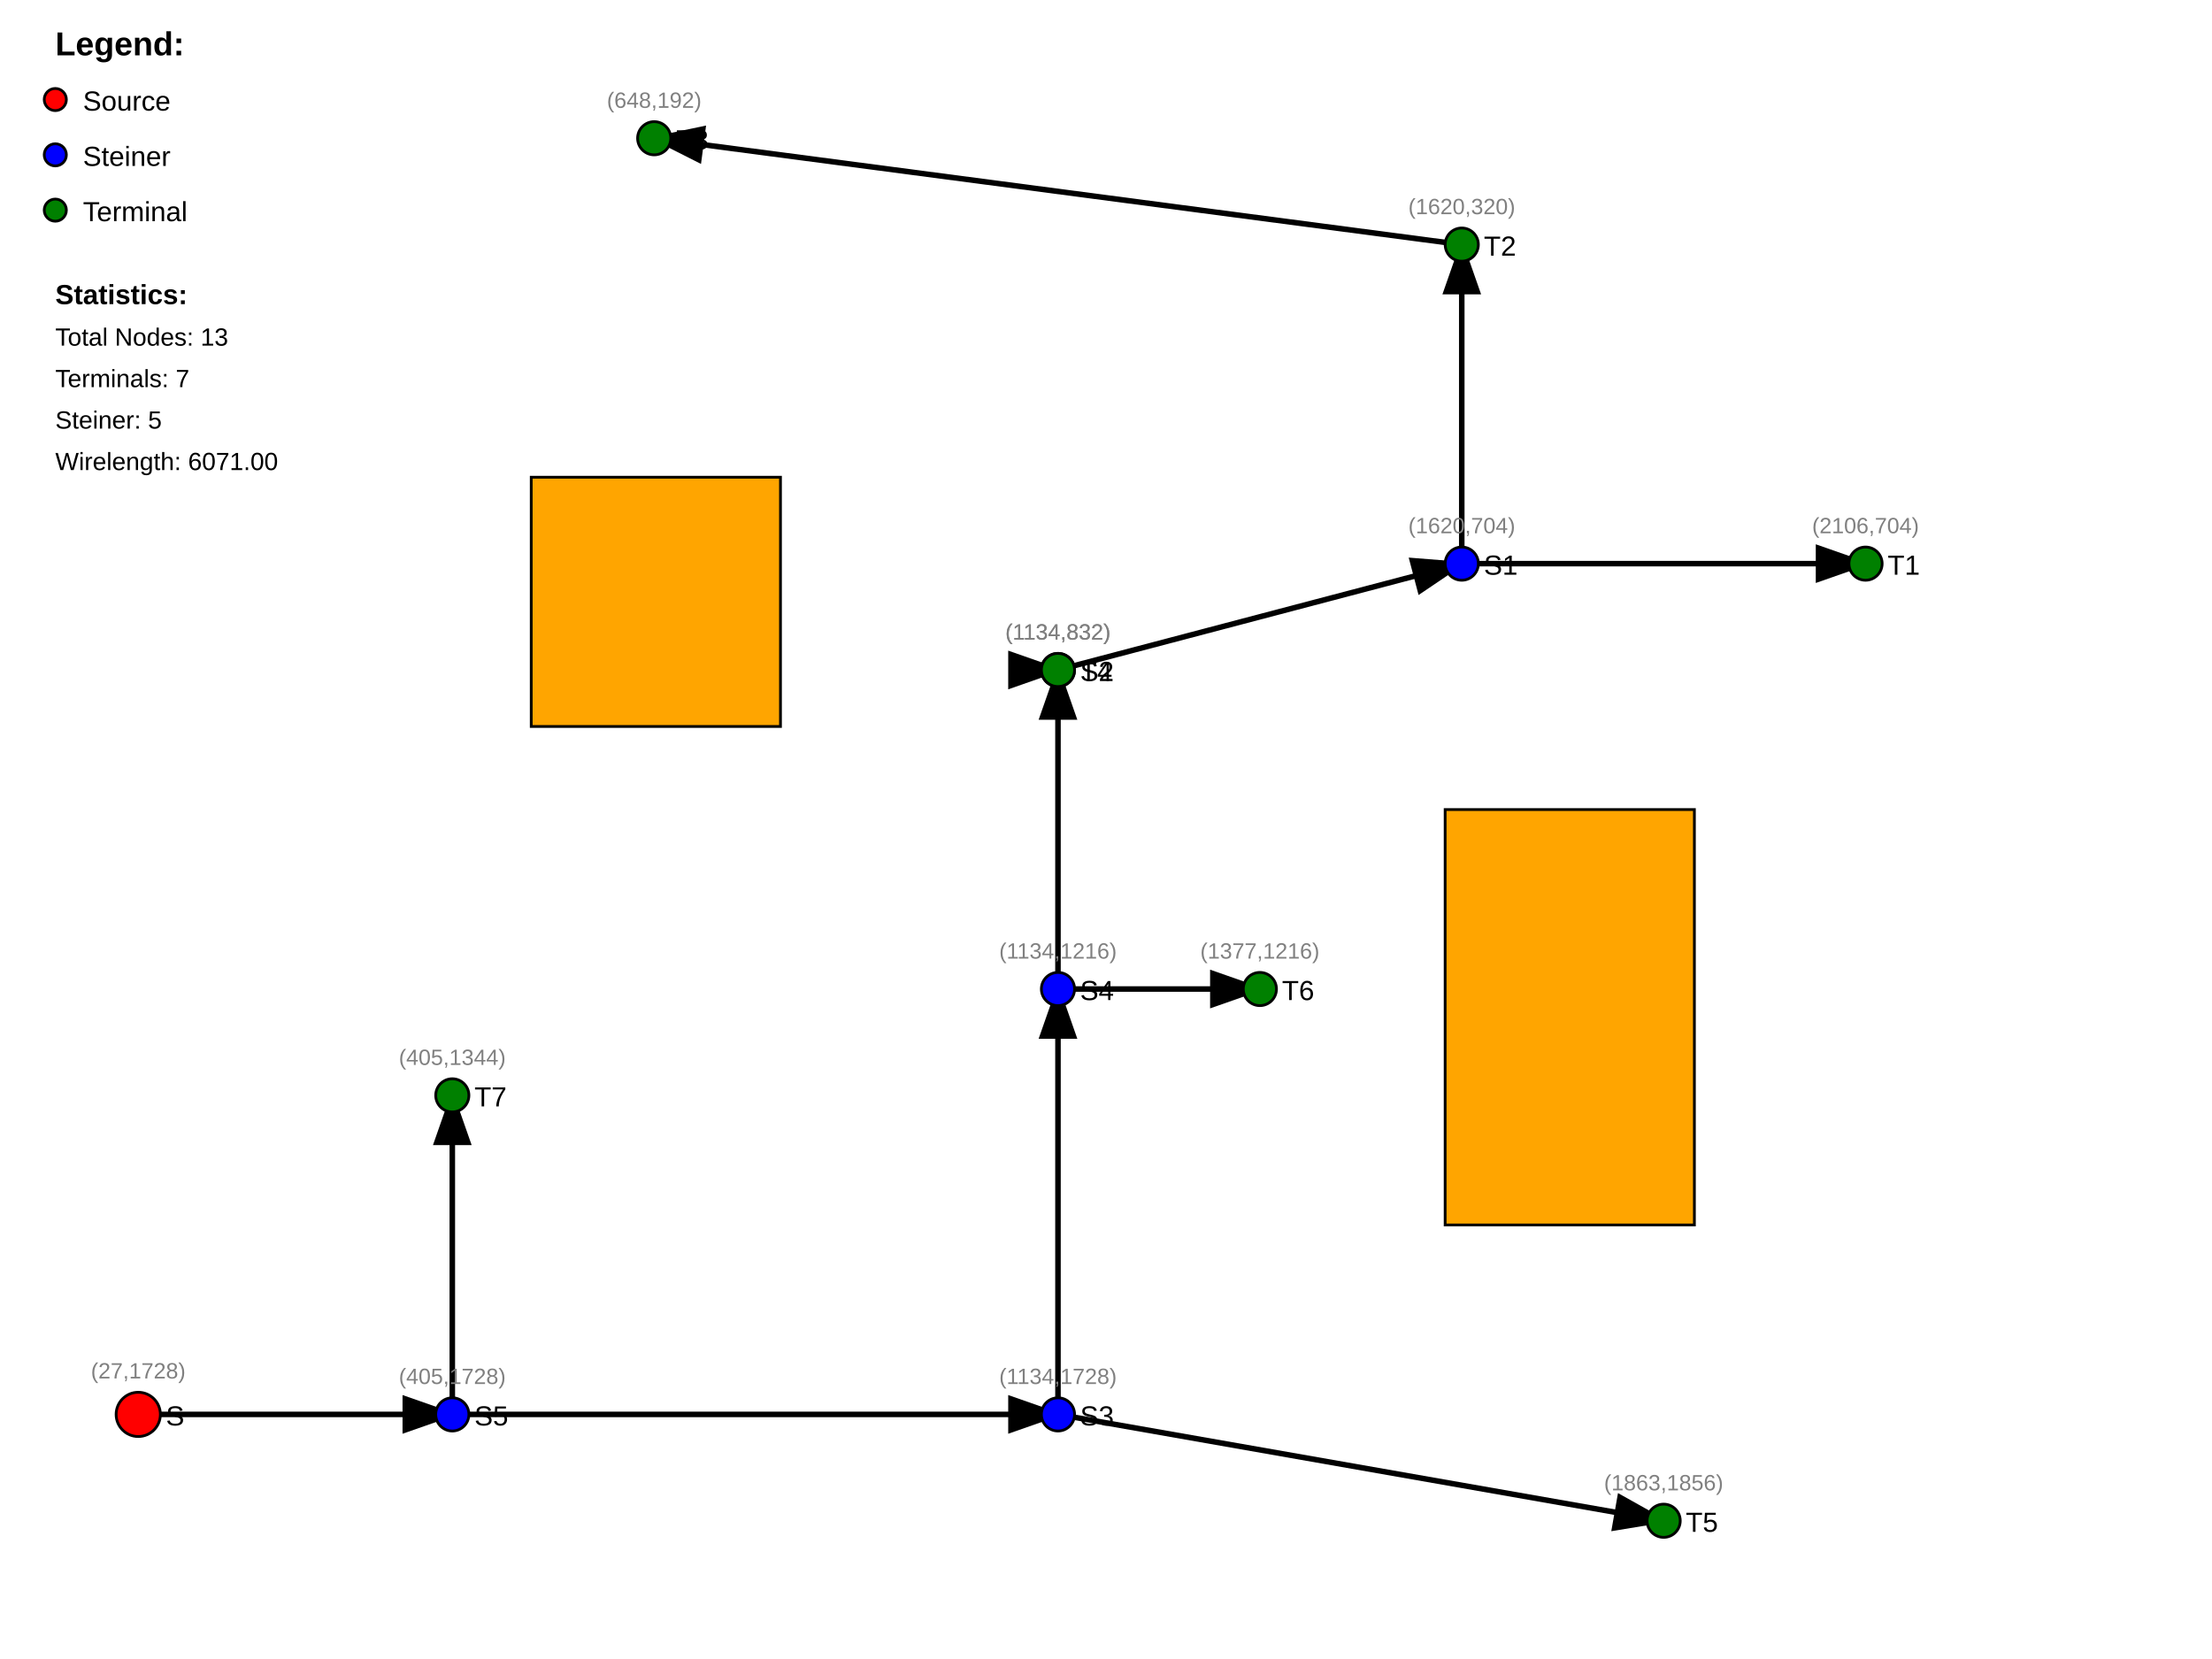
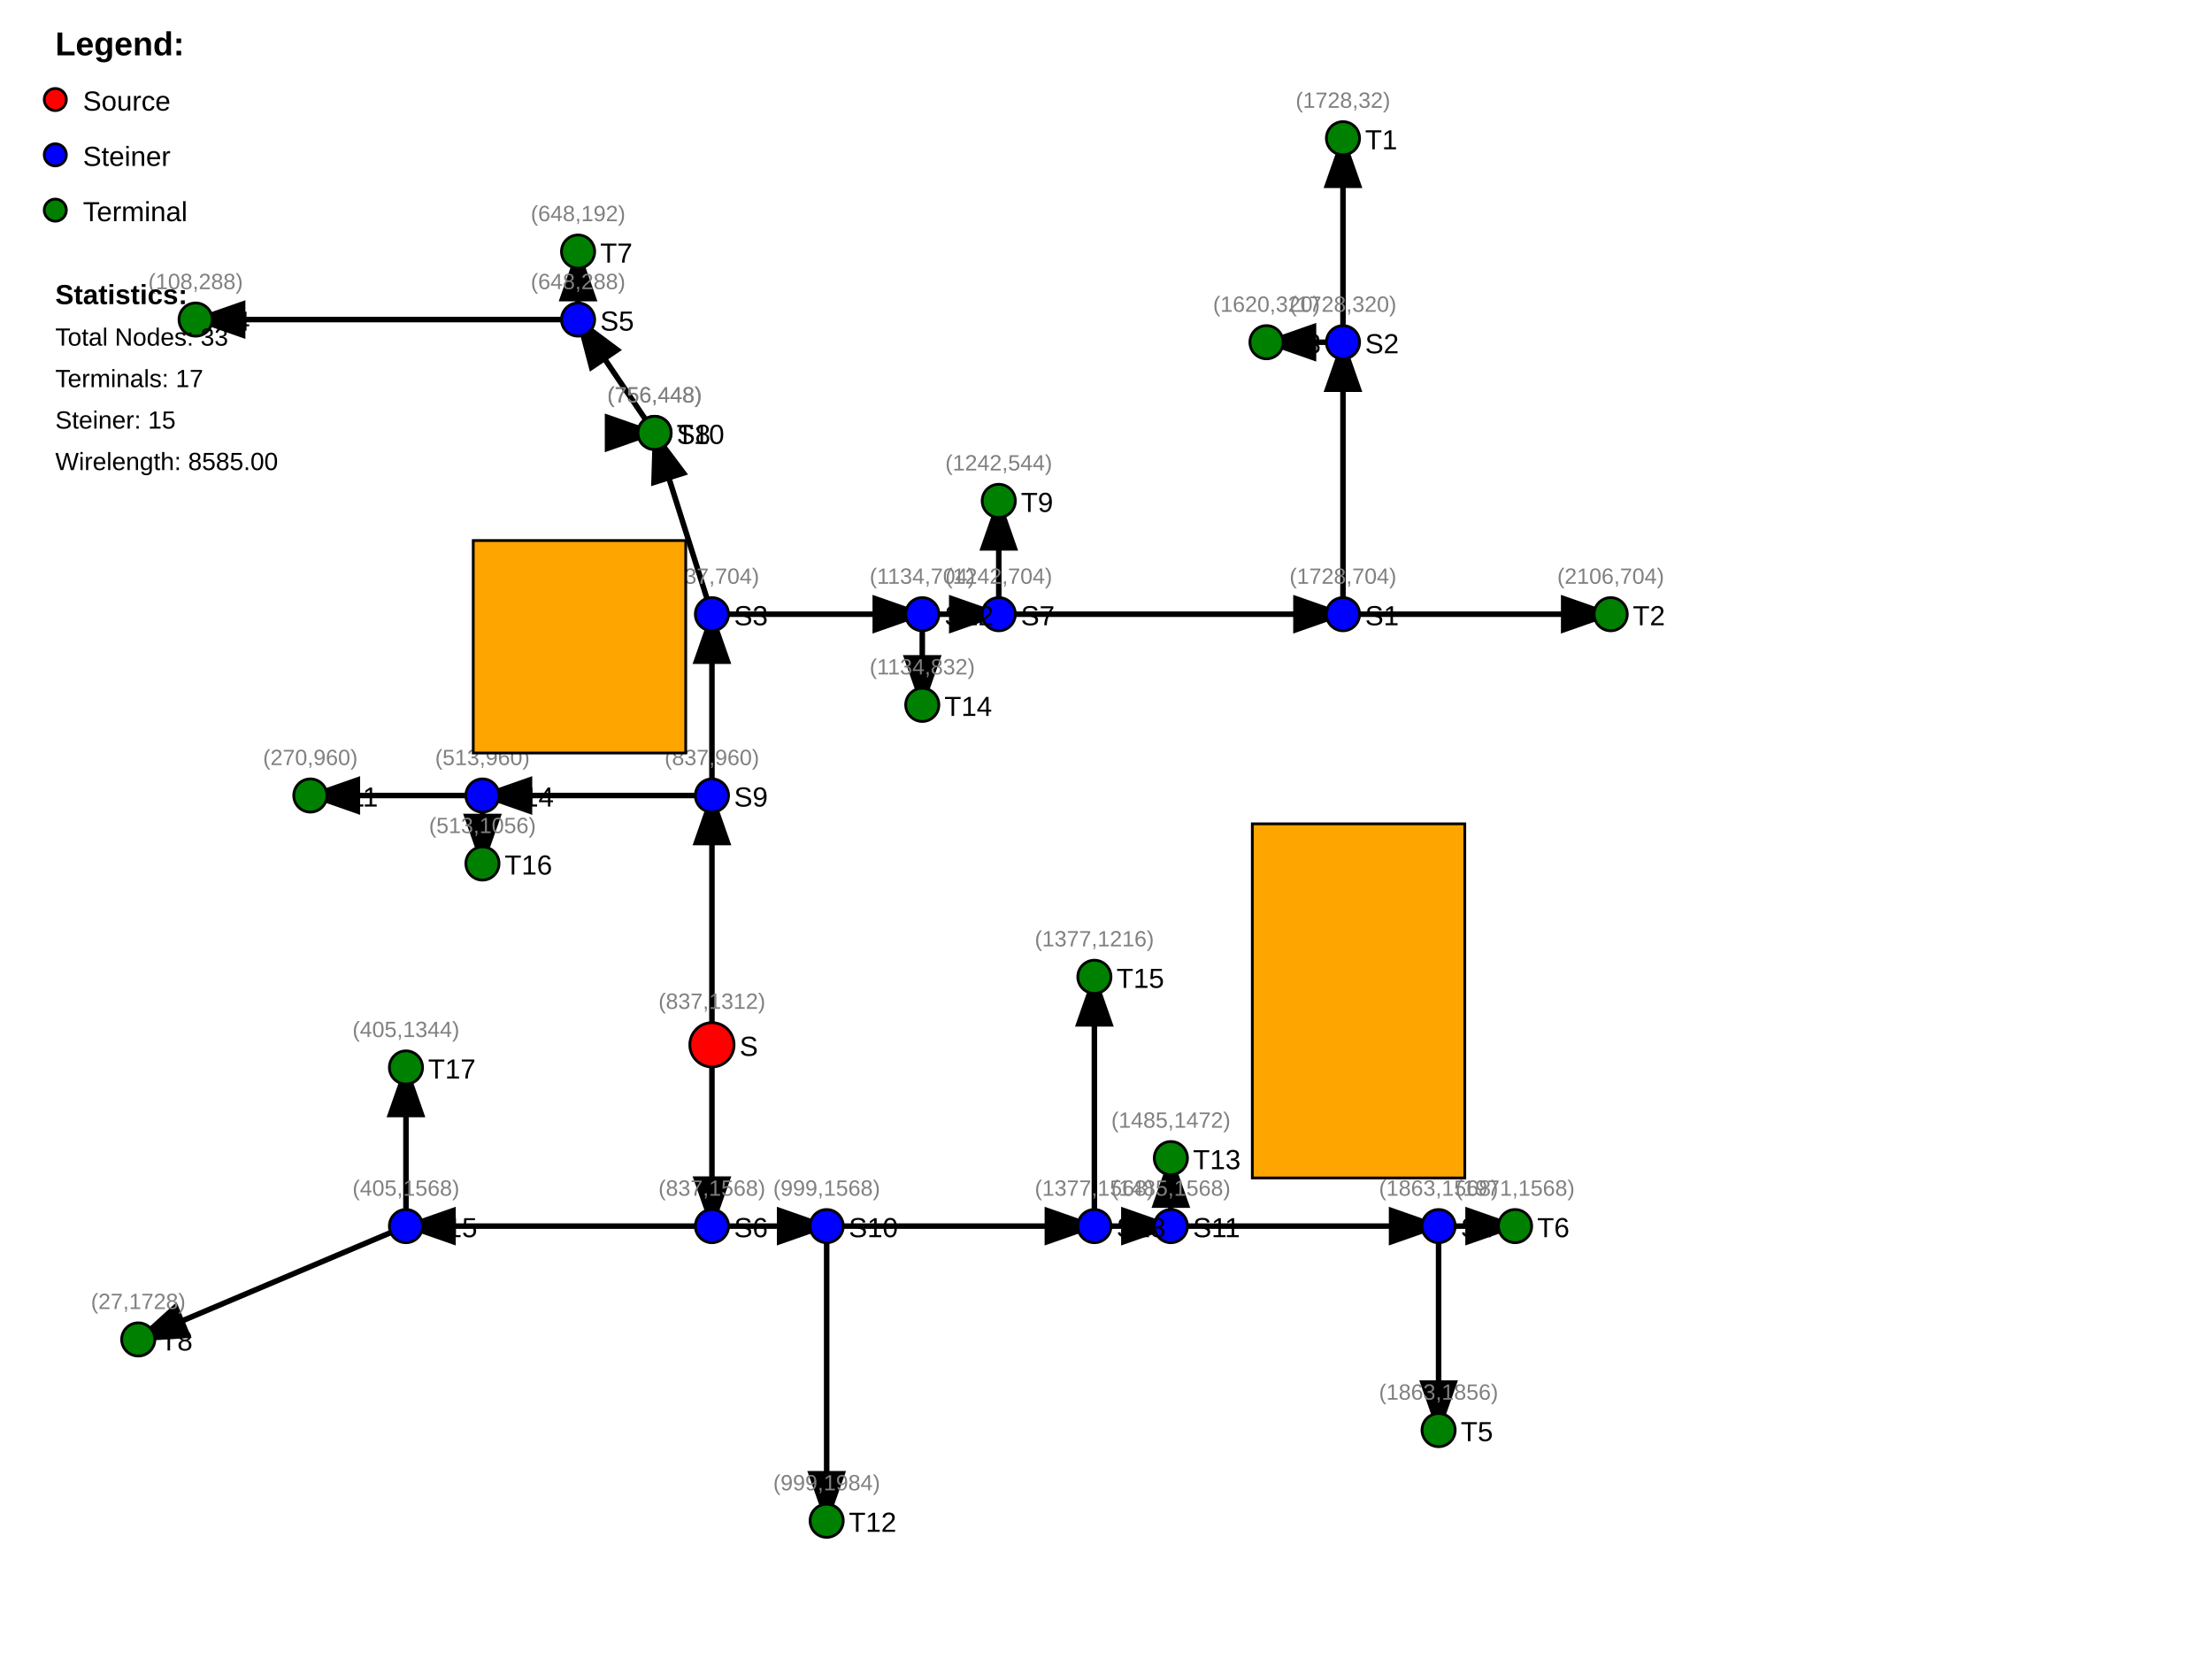
<svg xmlns="http://www.w3.org/2000/svg" width="800" height="600">
  <rect width="100%" height="100%" fill="white" />
  <defs>
    <marker id="arrowhead" markerWidth="10" markerHeight="7" refX="9" refY="3.5" orient="auto">
      <polygon points="0 0, 10 3.5, 0 7" fill="black" />
    </marker>
  </defs>
-   <line x1="50.0" y1="511.538" x2="163.582" y2="511.538" stroke="black" stroke-width="2" marker-end="url(#arrowhead)" />
-   <line x1="163.582" y1="511.538" x2="382.632" y2="511.538" stroke="black" stroke-width="2" marker-end="url(#arrowhead)" />
-   <line x1="163.582" y1="511.538" x2="163.582" y2="396.154" stroke="black" stroke-width="2" marker-end="url(#arrowhead)" />
-   <line x1="382.632" y1="511.538" x2="601.683" y2="550.0" stroke="black" stroke-width="2" marker-end="url(#arrowhead)" />
-   <line x1="382.632" y1="511.538" x2="382.632" y2="357.692" stroke="black" stroke-width="2" marker-end="url(#arrowhead)" />
-   <line x1="382.632" y1="357.692" x2="382.632" y2="242.308" stroke="black" stroke-width="2" marker-end="url(#arrowhead)" />
-   <line x1="382.632" y1="357.692" x2="455.649" y2="357.692" stroke="black" stroke-width="2" marker-end="url(#arrowhead)" />
-   <line x1="382.632" y1="242.308" x2="528.666" y2="203.846" stroke="black" stroke-width="2" marker-end="url(#arrowhead)" />
-   <line x1="382.632" y1="242.308" x2="382.632" y2="242.308" stroke="black" stroke-width="2" marker-end="url(#arrowhead)" />
-   <line x1="528.666" y1="203.846" x2="674.7" y2="203.846" stroke="black" stroke-width="2" marker-end="url(#arrowhead)" />
-   <line x1="528.666" y1="203.846" x2="528.666" y2="88.462" stroke="black" stroke-width="2" marker-end="url(#arrowhead)" />
-   <line x1="528.666" y1="88.462" x2="236.599" y2="50.0" stroke="black" stroke-width="2" marker-end="url(#arrowhead)" />
-   <circle cx="50.0" cy="511.538" r="8" fill="red" stroke="black" stroke-width="1" />
-   <text x="60.0" y="515.538" font-family="Arial" font-size="10" fill="black">S</text>
-   <text x="50.0" y="498.538" font-family="Arial" font-size="8" fill="gray" text-anchor="middle">(27,1728)</text>
-   <circle cx="674.7" cy="203.846" r="6" fill="green" stroke="black" stroke-width="1" />
-   <text x="682.7" y="207.846" font-family="Arial" font-size="10" fill="black">T1</text>
-   <text x="674.7" y="192.846" font-family="Arial" font-size="8" fill="gray" text-anchor="middle">(2106,704)</text>
-   <circle cx="528.666" cy="203.846" r="6" fill="blue" stroke="black" stroke-width="1" />
-   <text x="536.666" y="207.846" font-family="Arial" font-size="10" fill="black">S1</text>
-   <text x="528.666" y="192.846" font-family="Arial" font-size="8" fill="gray" text-anchor="middle">(1620,704)</text>
-   <circle cx="528.666" cy="88.462" r="6" fill="green" stroke="black" stroke-width="1" />
-   <text x="536.666" y="92.462" font-family="Arial" font-size="10" fill="black">T2</text>
-   <text x="528.666" y="77.462" font-family="Arial" font-size="8" fill="gray" text-anchor="middle">(1620,320)</text>
-   <circle cx="236.599" cy="50.0" r="6" fill="green" stroke="black" stroke-width="1" />
-   <text x="244.599" y="54.0" font-family="Arial" font-size="10" fill="black">T3</text>
-   <text x="236.599" y="39.0" font-family="Arial" font-size="8" fill="gray" text-anchor="middle">(648,192)</text>
-   <circle cx="382.632" cy="242.308" r="6" fill="blue" stroke="black" stroke-width="1" />
-   <text x="390.632" y="246.308" font-family="Arial" font-size="10" fill="black">S2</text>
-   <text x="382.632" y="231.308" font-family="Arial" font-size="8" fill="gray" text-anchor="middle">(1134,832)</text>
-   <circle cx="382.632" cy="242.308" r="6" fill="green" stroke="black" stroke-width="1" />
-   <text x="390.632" y="246.308" font-family="Arial" font-size="10" fill="black">T4</text>
-   <text x="382.632" y="231.308" font-family="Arial" font-size="8" fill="gray" text-anchor="middle">(1134,832)</text>
-   <circle cx="382.632" cy="511.538" r="6" fill="blue" stroke="black" stroke-width="1" />
-   <text x="390.632" y="515.538" font-family="Arial" font-size="10" fill="black">S3</text>
-   <text x="382.632" y="500.538" font-family="Arial" font-size="8" fill="gray" text-anchor="middle">(1134,1728)</text>
-   <circle cx="601.683" cy="550.0" r="6" fill="green" stroke="black" stroke-width="1" />
-   <text x="609.683" y="554.0" font-family="Arial" font-size="10" fill="black">T5</text>
-   <text x="601.683" y="539.0" font-family="Arial" font-size="8" fill="gray" text-anchor="middle">(1863,1856)</text>
-   <circle cx="382.632" cy="357.692" r="6" fill="blue" stroke="black" stroke-width="1" />
-   <text x="390.632" y="361.692" font-family="Arial" font-size="10" fill="black">S4</text>
-   <text x="382.632" y="346.692" font-family="Arial" font-size="8" fill="gray" text-anchor="middle">(1134,1216)</text>
-   <circle cx="455.649" cy="357.692" r="6" fill="green" stroke="black" stroke-width="1" />
-   <text x="463.649" y="361.692" font-family="Arial" font-size="10" fill="black">T6</text>
-   <text x="455.649" y="346.692" font-family="Arial" font-size="8" fill="gray" text-anchor="middle">(1377,1216)</text>
-   <circle cx="163.582" cy="511.538" r="6" fill="blue" stroke="black" stroke-width="1" />
-   <text x="171.582" y="515.538" font-family="Arial" font-size="10" fill="black">S5</text>
-   <text x="163.582" y="500.538" font-family="Arial" font-size="8" fill="gray" text-anchor="middle">(405,1728)</text>
-   <circle cx="163.582" cy="396.154" r="6" fill="green" stroke="black" stroke-width="1" />
-   <text x="171.582" y="400.154" font-family="Arial" font-size="10" fill="black">T7</text>
-   <text x="163.582" y="385.154" font-family="Arial" font-size="8" fill="gray" text-anchor="middle">(405,1344)</text>
-   <rect x="522.656" y="292.788" width="90.144" height="150.24" fill="orange" stroke="black" stroke-width="1" />
-   <rect x="192.127" y="172.596" width="90.144" height="90.144" fill="orange" stroke="black" stroke-width="1" />
+   <line x1="257.48" y1="377.869" x2="257.48" y2="443.443" stroke="black" stroke-width="2" marker-end="url(#arrowhead)" />
+   <line x1="257.48" y1="377.869" x2="257.48" y2="287.705" stroke="black" stroke-width="2" marker-end="url(#arrowhead)" />
+   <line x1="257.48" y1="443.443" x2="298.975" y2="443.443" stroke="black" stroke-width="2" marker-end="url(#arrowhead)" />
+   <line x1="257.48" y1="443.443" x2="146.824" y2="443.443" stroke="black" stroke-width="2" marker-end="url(#arrowhead)" />
+   <line x1="298.975" y1="443.443" x2="298.975" y2="550.0" stroke="black" stroke-width="2" marker-end="url(#arrowhead)" />
+   <line x1="298.975" y1="443.443" x2="395.799" y2="443.443" stroke="black" stroke-width="2" marker-end="url(#arrowhead)" />
+   <line x1="395.799" y1="443.443" x2="423.463" y2="443.443" stroke="black" stroke-width="2" marker-end="url(#arrowhead)" />
+   <line x1="395.799" y1="443.443" x2="395.799" y2="353.279" stroke="black" stroke-width="2" marker-end="url(#arrowhead)" />
+   <line x1="423.463" y1="443.443" x2="520.287" y2="443.443" stroke="black" stroke-width="2" marker-end="url(#arrowhead)" />
+   <line x1="423.463" y1="443.443" x2="423.463" y2="418.852" stroke="black" stroke-width="2" marker-end="url(#arrowhead)" />
+   <line x1="520.287" y1="443.443" x2="520.287" y2="517.213" stroke="black" stroke-width="2" marker-end="url(#arrowhead)" />
+   <line x1="520.287" y1="443.443" x2="547.951" y2="443.443" stroke="black" stroke-width="2" marker-end="url(#arrowhead)" />
+   <line x1="146.824" y1="443.443" x2="50.0" y2="484.426" stroke="black" stroke-width="2" marker-end="url(#arrowhead)" />
+   <line x1="146.824" y1="443.443" x2="146.824" y2="386.066" stroke="black" stroke-width="2" marker-end="url(#arrowhead)" />
+   <line x1="257.48" y1="287.705" x2="257.48" y2="222.131" stroke="black" stroke-width="2" marker-end="url(#arrowhead)" />
+   <line x1="257.48" y1="287.705" x2="174.488" y2="287.705" stroke="black" stroke-width="2" marker-end="url(#arrowhead)" />
+   <line x1="257.48" y1="222.131" x2="236.732" y2="156.557" stroke="black" stroke-width="2" marker-end="url(#arrowhead)" />
+   <line x1="257.48" y1="222.131" x2="333.555" y2="222.131" stroke="black" stroke-width="2" marker-end="url(#arrowhead)" />
+   <line x1="236.732" y1="156.557" x2="209.068" y2="115.574" stroke="black" stroke-width="2" marker-end="url(#arrowhead)" />
+   <line x1="236.732" y1="156.557" x2="236.732" y2="156.557" stroke="black" stroke-width="2" marker-end="url(#arrowhead)" />
+   <line x1="209.068" y1="115.574" x2="70.748" y2="115.574" stroke="black" stroke-width="2" marker-end="url(#arrowhead)" />
+   <line x1="209.068" y1="115.574" x2="209.068" y2="90.984" stroke="black" stroke-width="2" marker-end="url(#arrowhead)" />
+   <line x1="333.555" y1="222.131" x2="361.219" y2="222.131" stroke="black" stroke-width="2" marker-end="url(#arrowhead)" />
+   <line x1="333.555" y1="222.131" x2="333.555" y2="254.918" stroke="black" stroke-width="2" marker-end="url(#arrowhead)" />
+   <line x1="361.219" y1="222.131" x2="485.707" y2="222.131" stroke="black" stroke-width="2" marker-end="url(#arrowhead)" />
+   <line x1="361.219" y1="222.131" x2="361.219" y2="181.148" stroke="black" stroke-width="2" marker-end="url(#arrowhead)" />
+   <line x1="485.707" y1="222.131" x2="582.531" y2="222.131" stroke="black" stroke-width="2" marker-end="url(#arrowhead)" />
+   <line x1="485.707" y1="222.131" x2="485.707" y2="123.77" stroke="black" stroke-width="2" marker-end="url(#arrowhead)" />
+   <line x1="485.707" y1="123.77" x2="485.707" y2="50.0" stroke="black" stroke-width="2" marker-end="url(#arrowhead)" />
+   <line x1="485.707" y1="123.77" x2="458.043" y2="123.77" stroke="black" stroke-width="2" marker-end="url(#arrowhead)" />
+   <line x1="174.488" y1="287.705" x2="112.244" y2="287.705" stroke="black" stroke-width="2" marker-end="url(#arrowhead)" />
+   <line x1="174.488" y1="287.705" x2="174.488" y2="312.295" stroke="black" stroke-width="2" marker-end="url(#arrowhead)" />
+   <circle cx="257.48" cy="377.869" r="8" fill="red" stroke="black" stroke-width="1" />
+   <text x="267.48" y="381.869" font-family="Arial" font-size="10" fill="black">S</text>
+   <text x="257.48" y="364.869" font-family="Arial" font-size="8" fill="gray" text-anchor="middle">(837,1312)</text>
+   <circle cx="485.707" cy="50.0" r="6" fill="green" stroke="black" stroke-width="1" />
+   <text x="493.707" y="54.0" font-family="Arial" font-size="10" fill="black">T1</text>
+   <text x="485.707" y="39.0" font-family="Arial" font-size="8" fill="gray" text-anchor="middle">(1728,32)</text>
+   <circle cx="485.707" cy="222.131" r="6" fill="blue" stroke="black" stroke-width="1" />
+   <text x="493.707" y="226.131" font-family="Arial" font-size="10" fill="black">S1</text>
+   <text x="485.707" y="211.131" font-family="Arial" font-size="8" fill="gray" text-anchor="middle">(1728,704)</text>
+   <circle cx="582.531" cy="222.131" r="6" fill="green" stroke="black" stroke-width="1" />
+   <text x="590.531" y="226.131" font-family="Arial" font-size="10" fill="black">T2</text>
+   <text x="582.531" y="211.131" font-family="Arial" font-size="8" fill="gray" text-anchor="middle">(2106,704)</text>
+   <circle cx="485.707" cy="123.77" r="6" fill="blue" stroke="black" stroke-width="1" />
+   <text x="493.707" y="127.77" font-family="Arial" font-size="10" fill="black">S2</text>
+   <text x="485.707" y="112.77" font-family="Arial" font-size="8" fill="gray" text-anchor="middle">(1728,320)</text>
+   <circle cx="458.043" cy="123.77" r="6" fill="green" stroke="black" stroke-width="1" />
+   <text x="466.043" y="127.77" font-family="Arial" font-size="10" fill="black">T3</text>
+   <text x="458.043" y="112.77" font-family="Arial" font-size="8" fill="gray" text-anchor="middle">(1620,320)</text>
+   <circle cx="257.48" cy="222.131" r="6" fill="blue" stroke="black" stroke-width="1" />
+   <text x="265.48" y="226.131" font-family="Arial" font-size="10" fill="black">S3</text>
+   <text x="257.48" y="211.131" font-family="Arial" font-size="8" fill="gray" text-anchor="middle">(837,704)</text>
+   <circle cx="70.748" cy="115.574" r="6" fill="green" stroke="black" stroke-width="1" />
+   <text x="78.748" y="119.574" font-family="Arial" font-size="10" fill="black">T4</text>
+   <text x="70.748" y="104.574" font-family="Arial" font-size="8" fill="gray" text-anchor="middle">(108,288)</text>
+   <circle cx="520.287" cy="517.213" r="6" fill="green" stroke="black" stroke-width="1" />
+   <text x="528.287" y="521.213" font-family="Arial" font-size="10" fill="black">T5</text>
+   <text x="520.287" y="506.213" font-family="Arial" font-size="8" fill="gray" text-anchor="middle">(1863,1856)</text>
+   <circle cx="520.287" cy="443.443" r="6" fill="blue" stroke="black" stroke-width="1" />
+   <text x="528.287" y="447.443" font-family="Arial" font-size="10" fill="black">S4</text>
+   <text x="520.287" y="432.443" font-family="Arial" font-size="8" fill="gray" text-anchor="middle">(1863,1568)</text>
+   <circle cx="547.951" cy="443.443" r="6" fill="green" stroke="black" stroke-width="1" />
+   <text x="555.951" y="447.443" font-family="Arial" font-size="10" fill="black">T6</text>
+   <text x="547.951" y="432.443" font-family="Arial" font-size="8" fill="gray" text-anchor="middle">(1971,1568)</text>
+   <circle cx="209.068" cy="115.574" r="6" fill="blue" stroke="black" stroke-width="1" />
+   <text x="217.068" y="119.574" font-family="Arial" font-size="10" fill="black">S5</text>
+   <text x="209.068" y="104.574" font-family="Arial" font-size="8" fill="gray" text-anchor="middle">(648,288)</text>
+   <circle cx="209.068" cy="90.984" r="6" fill="green" stroke="black" stroke-width="1" />
+   <text x="217.068" y="94.984" font-family="Arial" font-size="10" fill="black">T7</text>
+   <text x="209.068" y="79.984" font-family="Arial" font-size="8" fill="gray" text-anchor="middle">(648,192)</text>
+   <circle cx="257.48" cy="443.443" r="6" fill="blue" stroke="black" stroke-width="1" />
+   <text x="265.48" y="447.443" font-family="Arial" font-size="10" fill="black">S6</text>
+   <text x="257.48" y="432.443" font-family="Arial" font-size="8" fill="gray" text-anchor="middle">(837,1568)</text>
+   <circle cx="50.0" cy="484.426" r="6" fill="green" stroke="black" stroke-width="1" />
+   <text x="58.0" y="488.426" font-family="Arial" font-size="10" fill="black">T8</text>
+   <text x="50.0" y="473.426" font-family="Arial" font-size="8" fill="gray" text-anchor="middle">(27,1728)</text>
+   <circle cx="361.219" cy="222.131" r="6" fill="blue" stroke="black" stroke-width="1" />
+   <text x="369.219" y="226.131" font-family="Arial" font-size="10" fill="black">S7</text>
+   <text x="361.219" y="211.131" font-family="Arial" font-size="8" fill="gray" text-anchor="middle">(1242,704)</text>
+   <circle cx="361.219" cy="181.148" r="6" fill="green" stroke="black" stroke-width="1" />
+   <text x="369.219" y="185.148" font-family="Arial" font-size="10" fill="black">T9</text>
+   <text x="361.219" y="170.148" font-family="Arial" font-size="8" fill="gray" text-anchor="middle">(1242,544)</text>
+   <circle cx="236.732" cy="156.557" r="6" fill="blue" stroke="black" stroke-width="1" />
+   <text x="244.732" y="160.557" font-family="Arial" font-size="10" fill="black">S8</text>
+   <text x="236.732" y="145.557" font-family="Arial" font-size="8" fill="gray" text-anchor="middle">(756,448)</text>
+   <circle cx="236.732" cy="156.557" r="6" fill="green" stroke="black" stroke-width="1" />
+   <text x="244.732" y="160.557" font-family="Arial" font-size="10" fill="black">T10</text>
+   <text x="236.732" y="145.557" font-family="Arial" font-size="8" fill="gray" text-anchor="middle">(756,448)</text>
+   <circle cx="257.48" cy="287.705" r="6" fill="blue" stroke="black" stroke-width="1" />
+   <text x="265.48" y="291.705" font-family="Arial" font-size="10" fill="black">S9</text>
+   <text x="257.48" y="276.705" font-family="Arial" font-size="8" fill="gray" text-anchor="middle">(837,960)</text>
+   <circle cx="112.244" cy="287.705" r="6" fill="green" stroke="black" stroke-width="1" />
+   <text x="120.244" y="291.705" font-family="Arial" font-size="10" fill="black">T11</text>
+   <text x="112.244" y="276.705" font-family="Arial" font-size="8" fill="gray" text-anchor="middle">(270,960)</text>
+   <circle cx="298.975" cy="443.443" r="6" fill="blue" stroke="black" stroke-width="1" />
+   <text x="306.975" y="447.443" font-family="Arial" font-size="10" fill="black">S10</text>
+   <text x="298.975" y="432.443" font-family="Arial" font-size="8" fill="gray" text-anchor="middle">(999,1568)</text>
+   <circle cx="298.975" cy="550.0" r="6" fill="green" stroke="black" stroke-width="1" />
+   <text x="306.975" y="554.0" font-family="Arial" font-size="10" fill="black">T12</text>
+   <text x="298.975" y="539.0" font-family="Arial" font-size="8" fill="gray" text-anchor="middle">(999,1984)</text>
+   <circle cx="423.463" cy="443.443" r="6" fill="blue" stroke="black" stroke-width="1" />
+   <text x="431.463" y="447.443" font-family="Arial" font-size="10" fill="black">S11</text>
+   <text x="423.463" y="432.443" font-family="Arial" font-size="8" fill="gray" text-anchor="middle">(1485,1568)</text>
+   <circle cx="423.463" cy="418.852" r="6" fill="green" stroke="black" stroke-width="1" />
+   <text x="431.463" y="422.852" font-family="Arial" font-size="10" fill="black">T13</text>
+   <text x="423.463" y="407.852" font-family="Arial" font-size="8" fill="gray" text-anchor="middle">(1485,1472)</text>
+   <circle cx="333.555" cy="222.131" r="6" fill="blue" stroke="black" stroke-width="1" />
+   <text x="341.555" y="226.131" font-family="Arial" font-size="10" fill="black">S12</text>
+   <text x="333.555" y="211.131" font-family="Arial" font-size="8" fill="gray" text-anchor="middle">(1134,704)</text>
+   <circle cx="333.555" cy="254.918" r="6" fill="green" stroke="black" stroke-width="1" />
+   <text x="341.555" y="258.918" font-family="Arial" font-size="10" fill="black">T14</text>
+   <text x="333.555" y="243.918" font-family="Arial" font-size="8" fill="gray" text-anchor="middle">(1134,832)</text>
+   <circle cx="395.799" cy="443.443" r="6" fill="blue" stroke="black" stroke-width="1" />
+   <text x="403.799" y="447.443" font-family="Arial" font-size="10" fill="black">S13</text>
+   <text x="395.799" y="432.443" font-family="Arial" font-size="8" fill="gray" text-anchor="middle">(1377,1568)</text>
+   <circle cx="395.799" cy="353.279" r="6" fill="green" stroke="black" stroke-width="1" />
+   <text x="403.799" y="357.279" font-family="Arial" font-size="10" fill="black">T15</text>
+   <text x="395.799" y="342.279" font-family="Arial" font-size="8" fill="gray" text-anchor="middle">(1377,1216)</text>
+   <circle cx="174.488" cy="287.705" r="6" fill="blue" stroke="black" stroke-width="1" />
+   <text x="182.488" y="291.705" font-family="Arial" font-size="10" fill="black">S14</text>
+   <text x="174.488" y="276.705" font-family="Arial" font-size="8" fill="gray" text-anchor="middle">(513,960)</text>
+   <circle cx="174.488" cy="312.295" r="6" fill="green" stroke="black" stroke-width="1" />
+   <text x="182.488" y="316.295" font-family="Arial" font-size="10" fill="black">T16</text>
+   <text x="174.488" y="301.295" font-family="Arial" font-size="8" fill="gray" text-anchor="middle">(513,1056)</text>
+   <circle cx="146.824" cy="443.443" r="6" fill="blue" stroke="black" stroke-width="1" />
+   <text x="154.824" y="447.443" font-family="Arial" font-size="10" fill="black">S15</text>
+   <text x="146.824" y="432.443" font-family="Arial" font-size="8" fill="gray" text-anchor="middle">(405,1568)</text>
+   <circle cx="146.824" cy="386.066" r="6" fill="green" stroke="black" stroke-width="1" />
+   <text x="154.824" y="390.066" font-family="Arial" font-size="10" fill="black">T17</text>
+   <text x="146.824" y="375.066" font-family="Arial" font-size="8" fill="gray" text-anchor="middle">(405,1344)</text>
+   <rect x="452.92" y="297.951" width="76.844" height="128.074" fill="orange" stroke="black" stroke-width="1" />
+   <rect x="171.158" y="195.492" width="76.844" height="76.844" fill="orange" stroke="black" stroke-width="1" />
  <text x="20" y="20" font-family="Arial" font-size="12" font-weight="bold">Legend:</text>
  <circle cx="20" cy="36" r="4" fill="red" stroke="black" />
  <text x="30" y="40" font-family="Arial" font-size="10">Source</text>
  <circle cx="20" cy="56" r="4" fill="blue" stroke="black" />
  <text x="30" y="60" font-family="Arial" font-size="10">Steiner</text>
  <circle cx="20" cy="76" r="4" fill="green" stroke="black" />
  <text x="30" y="80" font-family="Arial" font-size="10">Terminal</text>
  <text x="20" y="110" font-family="Arial" font-size="10" font-weight="bold">Statistics:</text>
-   <text x="20" y="125" font-family="Arial" font-size="9">Total Nodes: 13</text>
-   <text x="20" y="140" font-family="Arial" font-size="9">Terminals: 7</text>
-   <text x="20" y="155" font-family="Arial" font-size="9">Steiner: 5</text>
-   <text x="20" y="170" font-family="Arial" font-size="9">Wirelength: 6071.00</text>
+   <text x="20" y="125" font-family="Arial" font-size="9">Total Nodes: 33</text>
+   <text x="20" y="140" font-family="Arial" font-size="9">Terminals: 17</text>
+   <text x="20" y="155" font-family="Arial" font-size="9">Steiner: 15</text>
+   <text x="20" y="170" font-family="Arial" font-size="9">Wirelength: 8585.00</text>
</svg>
